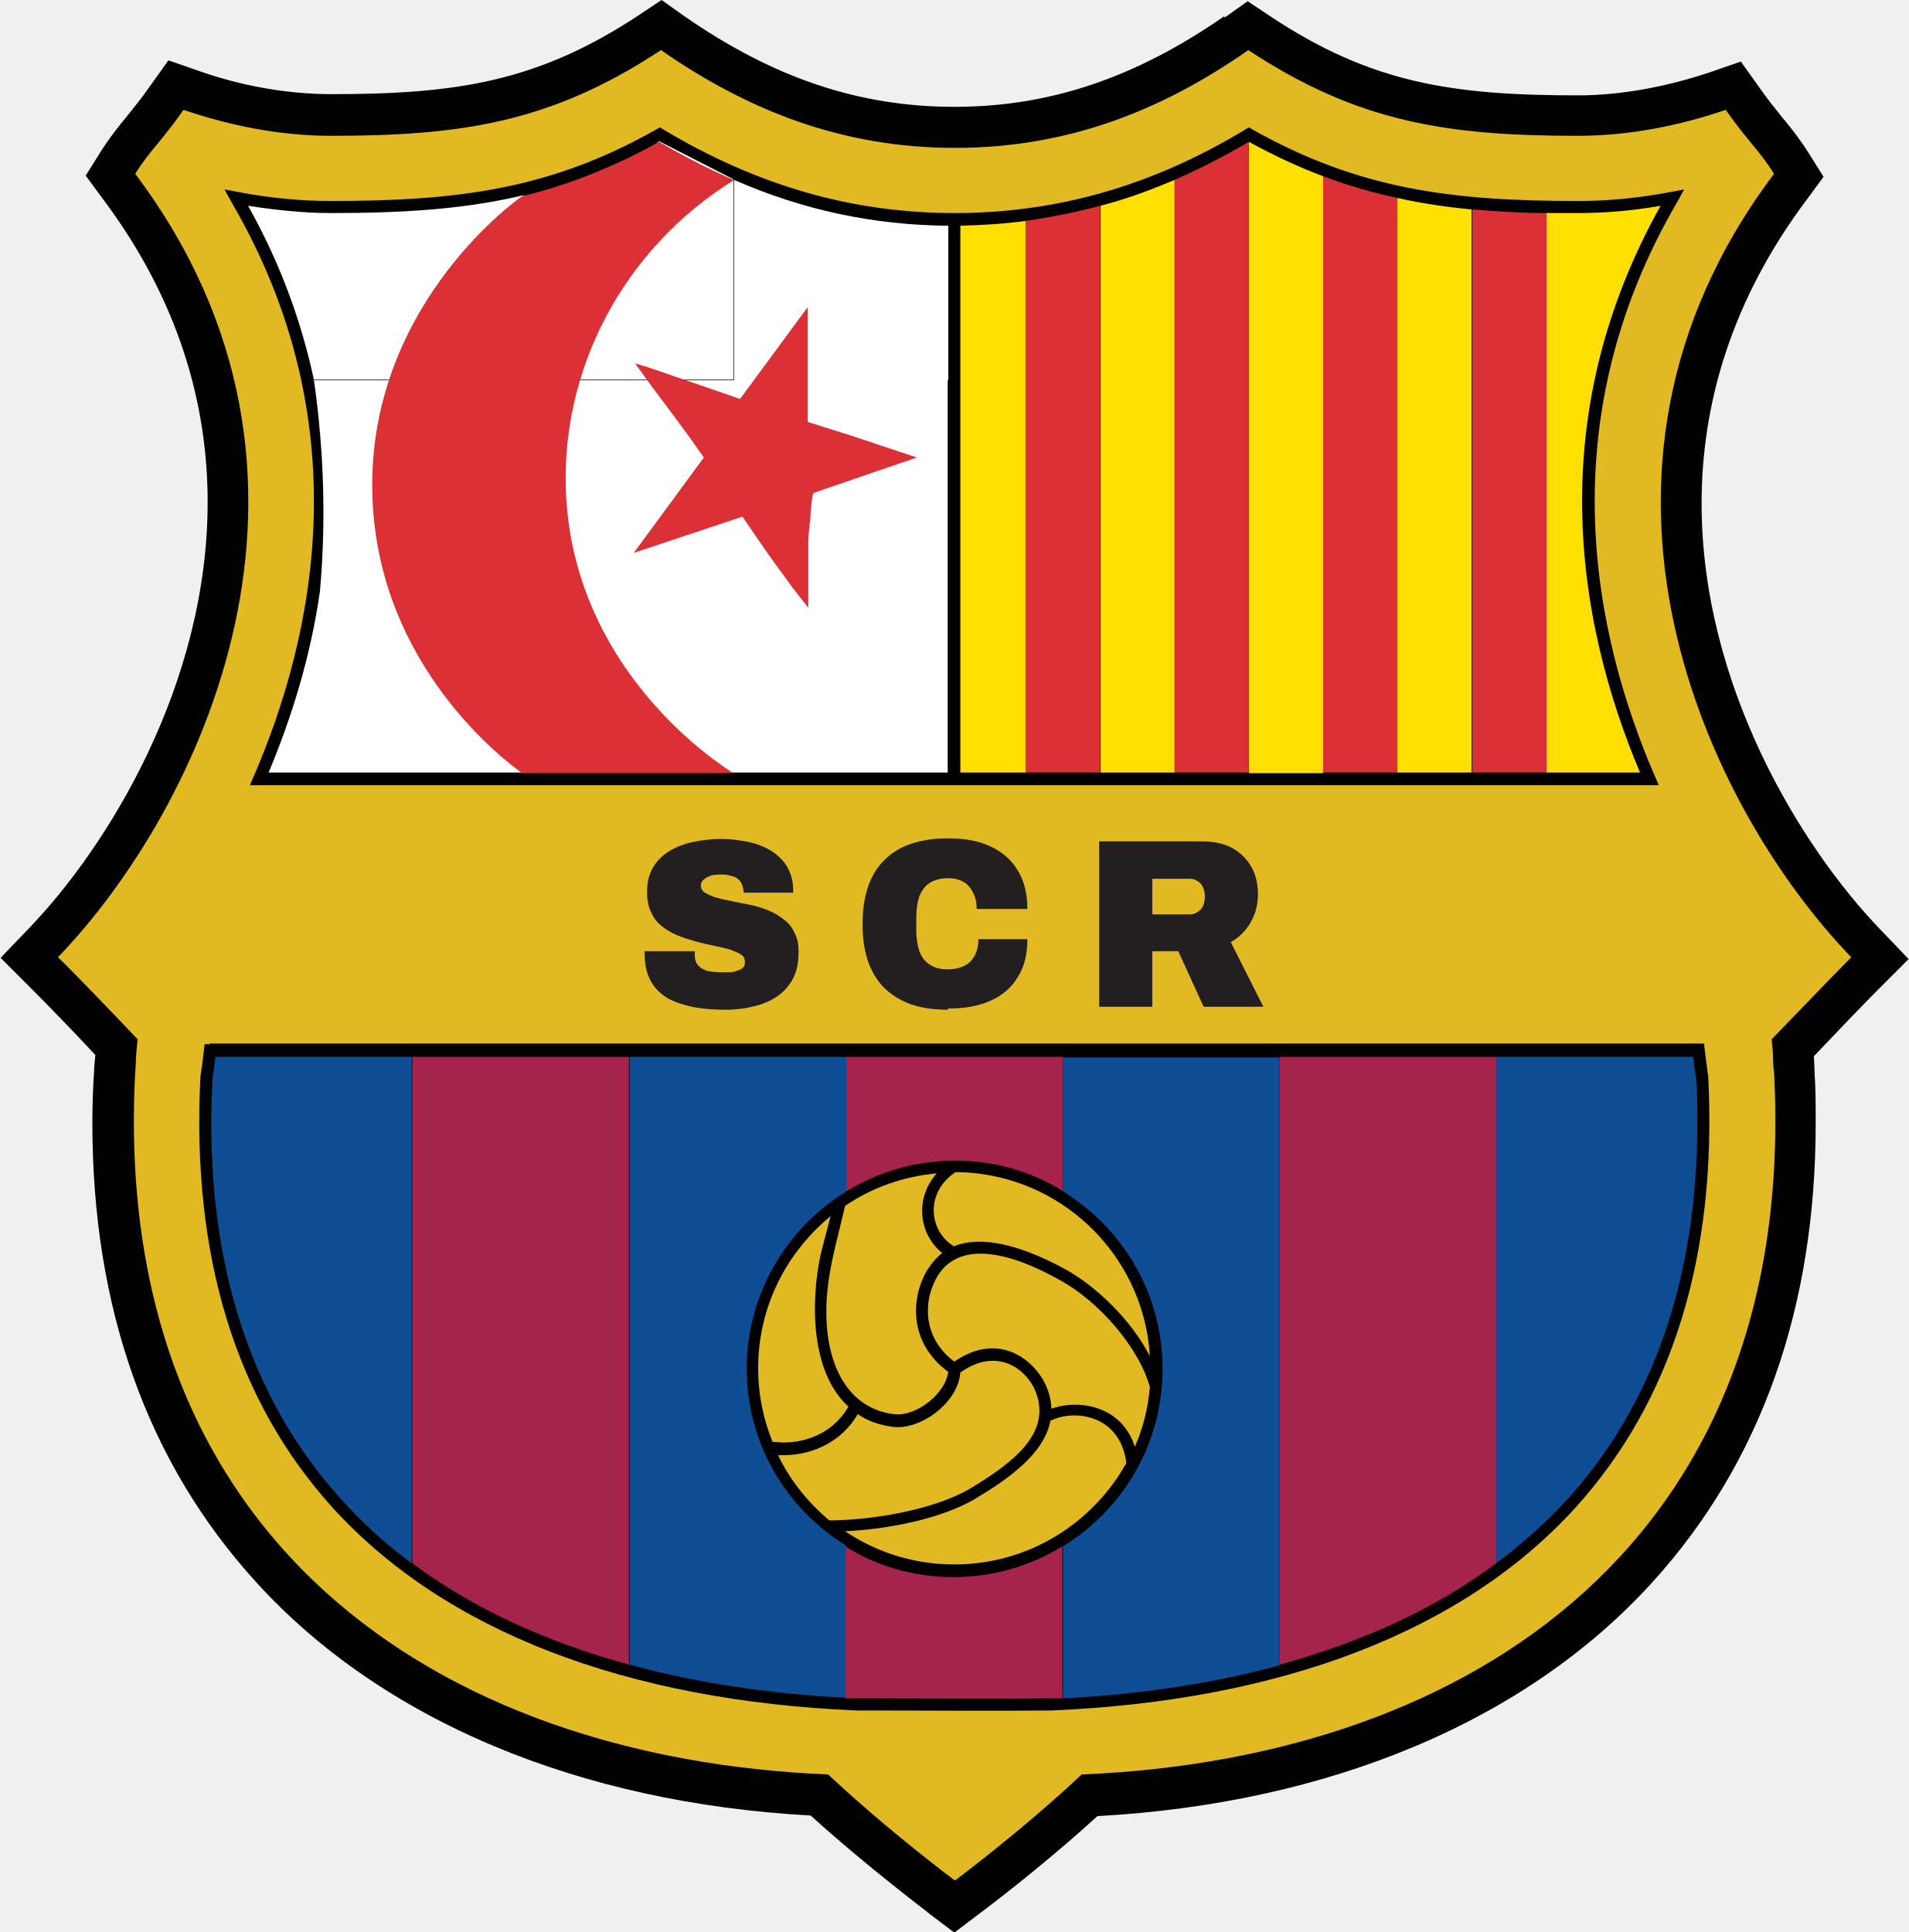
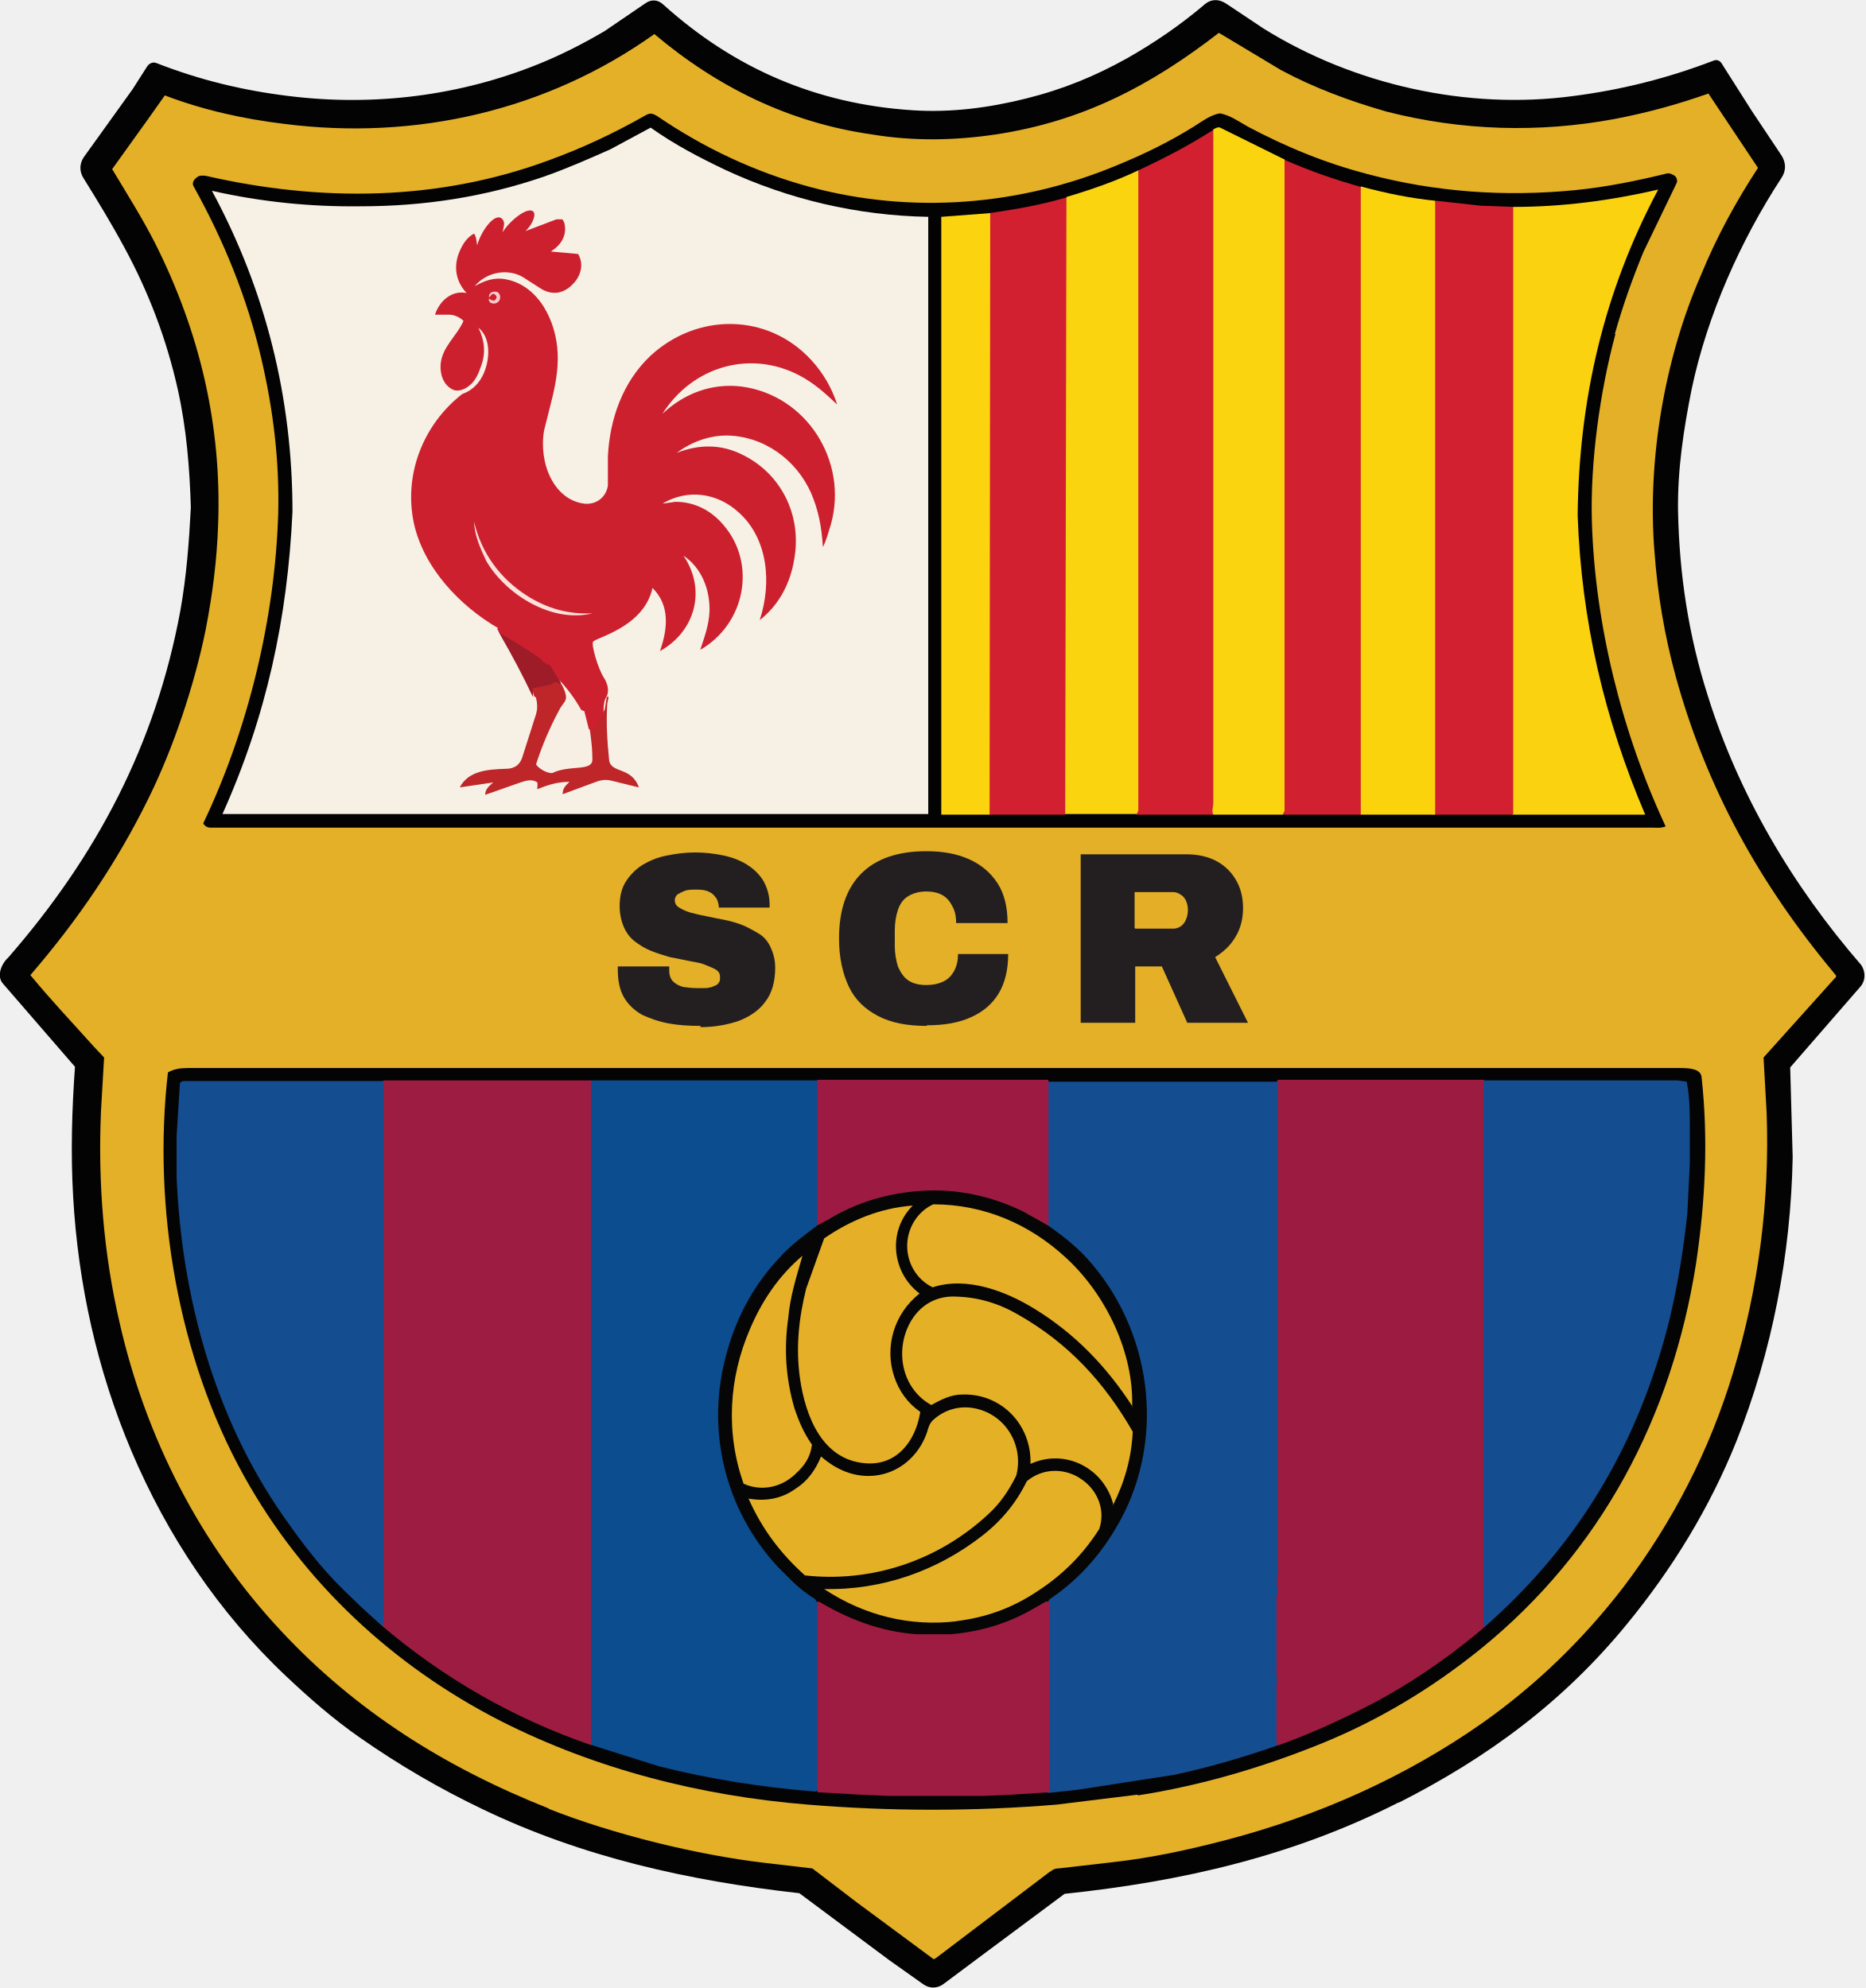
- <svg xmlns="http://www.w3.org/2000/svg" id="Layer_2" data-name="Layer 2" viewBox="0 0 31.62 32.01">
+ <svg xmlns="http://www.w3.org/2000/svg" id="Layer_2" data-name="Layer 2" viewBox="0 0 30.11 32.09">
  <defs>
    <style>
      .cls-1 {
-         fill: #010101;
+         fill: #040404;
      }

      .cls-2 {
+         fill: #9e1b41;
+       }
+ 
+       .cls-3 {
+         fill: #e4b027;
+       }
+ 
+       .cls-4 {
+         fill: #be262a;
+       }
+ 
+       .cls-5 {
+         fill: #d1202f;
+       }
+ 
+       .cls-6 {
+         fill: #030303;
+       }
+ 
+       .cls-7 {
        fill: #231f20;
      }

-       .cls-3 {
-         fill: #0f4d94;
+       .cls-8 {
+         fill: #144e91;
      }

-       .cls-4 {
-         fill: #fff;
+       .cls-9 {
+         fill: #f9d40f;
      }

-       .cls-5 {
-         fill: #e1b923;
+       .cls-10 {
+         fill: #e4b026;
      }

-       .cls-6 {
-         fill: #a5234c;
+       .cls-11 {
+         fill: #cc202f;
      }

-       .cls-7 {
-         fill: #db3036;
+       .cls-12 {
+         fill: #9d1c42;
      }

-       .cls-8 {
-         fill: #fedf00;
+       .cls-13 {
+         fill: #d22030;
+       }
+ 
+       .cls-14 {
+         fill: #e4af27;
+       }
+ 
+       .cls-15 {
+         fill: #060606;
+       }
+ 
+       .cls-16 {
+         fill: #f7efe3;
+       }
+ 
+       .cls-17 {
+         fill: #facacb;
+       }
+ 
+       .cls-18 {
+         fill: #0c4d90;
+       }
+ 
+       .cls-19 {
+         fill: #fbd210;
+       }
+ 
+       .cls-20 {
+         fill: #f7f0e4;
+       }
+ 
+       .cls-21 {
+         fill: #fbd30d;
+       }
+ 
+       .cls-22 {
+         fill: #fcd30f;
+       }
+ 
+       .cls-23 {
+         fill: #e5af27;
+       }
+ 
+       .cls-24 {
+         fill: #9c1b40;
+       }
+ 
+       .cls-25 {
+         fill: #9e1c28;
+       }
+ 
+       .cls-26 {
+         fill: #9d1b42;
+       }
+ 
+       .cls-27 {
+         fill: #fde2dc;
+       }
+ 
+       .cls-28 {
+         fill: #e5b027;
      }
    </style>
  </defs>
  <g id="Layer_1-2" data-name="Layer 1">
-     <g>
+     <g id="uuid-87e33025-506a-44bb-9440-1ea0cc654d42" data-name="Layer 1-2">
      <g>
-         <path class="cls-1" d="M20.28.27c-1.47,1.02-2.89,1.5-4.47,1.5s-3-.48-4.47-1.5l-.38-.27-.39.26c-1.67,1.1-3.02,1.3-5.08,1.3-.71,0-1.48-.13-2.21-.39l-.49-.17-.3.42c-.16.23-.28.37-.39.51-.14.17-.27.33-.43.58l-.25.4.28.38c1.26,1.68,1.74,3.4,1.74,5.03,0,3.03-1.66,5.71-2.96,7.06l-.47.49.48.48c.26.26.72.73,1.09,1.13l-.02.21v.04c-.02.29-.03.58-.03.87,0,3.08.91,5.63,2.71,7.61,2.08,2.29,5.34,3.66,9.19,3.87.96.87,1.93,1.59,1.97,1.63l.41.31.41-.31s1.01-.75,1.96-1.62c3.85-.21,7.11-1.58,9.19-3.87,1.8-1.98,2.71-4.54,2.71-7.61,0-.29,0-.58-.02-.87h0s0-.04,0-.04c0,0-.01-.19-.01-.2.35-.37.82-.86,1.09-1.13l.48-.48-.47-.49c-1.3-1.35-2.96-4.03-2.96-7.06,0-1.62.48-3.35,1.74-5.03l.28-.38-.25-.4c-.16-.25-.29-.41-.43-.58-.11-.14-.23-.28-.39-.51l-.3-.42-.49.17c-.74.25-1.5.39-2.21.39-2.07,0-3.42-.2-5.08-1.3l-.39-.26-.38.27Z" />
-         <path class="cls-5" d="M15.81,31.15s-1.1-.82-2.09-1.75c-6.5-.27-11.89-3.92-11.48-11.64.02-.2,0-.19.04-.54-.37-.39-.99-1.04-1.32-1.36,2.33-2.42,5.06-7.96,1.28-12.98.25-.4.43-.53.8-1.06.76.26,1.6.43,2.44.43,2.17,0,3.65-.22,5.47-1.42,1.44,1,3,1.62,4.87,1.62s3.43-.62,4.86-1.62c1.82,1.2,3.3,1.42,5.47,1.42.84,0,1.68-.17,2.44-.43.37.53.55.66.8,1.06-3.78,5.02-1.06,10.56,1.28,12.98-.33.33-.94.97-1.32,1.36.04.35.01.33.04.54.41,7.73-4.97,11.37-11.47,11.64-.99.93-2.09,1.75-2.09,1.75h0Z" />
-         <path class="cls-1" d="M3.48,17.3h-.09l-.04.33-.03.21c-.15,2.98.59,5.38,2.2,7.15,1.85,2.03,4.85,3.19,8.68,3.35,0,0,.06,0,.06,0,1.15,0,2.23.01,3.15,0,3.83-.16,6.83-1.32,8.68-3.35,1.61-1.77,2.36-4.18,2.21-7.15,0,0-.03-.22-.03-.22l-.04-.33h-.09s-24.67,0-24.67,0h0Z" />
-         <path class="cls-3" d="M3.57,17.51l-.02.16s-.03.2-.03.2c-.01.24-.02.49-.02.73,0,2.58.73,4.68,2.17,6.26.34.38.73.73,1.15,1.04v-8.39h-3.26ZM28.1,17.87l-.03-.2-.02-.16h-3.26v8.39c.42-.32.81-.66,1.16-1.04,1.44-1.58,2.17-3.69,2.17-6.26,0-.24,0-.48-.02-.73Z" />
-         <path class="cls-6" d="M10.42,17.51h-3.59v8.39c.99.74,2.2,1.3,3.59,1.68v-10.07ZM21.2,17.51v10.07c1.39-.38,2.6-.94,3.59-1.68v-8.39h-3.59Z" />
-         <path class="cls-3" d="M12.37,22.68c0-1.24.66-2.33,1.65-2.94v-2.23h-3.59v10.07c1.09.3,2.29.48,3.59.55v-2.52c-.99-.61-1.65-1.69-1.65-2.94ZM17.61,17.51v2.23c.99.61,1.65,1.69,1.65,2.94s-.66,2.33-1.65,2.94v2.52c1.3-.07,2.5-.25,3.59-.55v-10.07h-3.59Z" />
-         <path class="cls-6" d="M17.61,19.74v-2.23h-3.59v2.23c.52-.32,1.14-.51,1.8-.51.66,0,1.27.18,1.8.51h0ZM14.01,25.62v2.52c.06,0,.13,0,.19,0h.06c1.15,0,2.23.01,3.15,0,.07,0,.13,0,.19,0v-2.52c-.52.32-1.14.51-1.8.51-.66,0-1.27-.18-1.8-.51Z" />
-         <path class="cls-5" d="M14.05,23.3c-.62-.57-.62-1.72-.46-2.49.05-.21.11-.42.17-.66-.73.6-1.2,1.5-1.2,2.52,0,.42.08.83.24,1.22.06,0,.11.01.17.01.48,0,.87-.22,1.09-.6h0ZM17.4,23.55c-.11.54-.69.95-1.24,1.28-.57.34-1.48.51-2.16.54.52.35,1.14.55,1.81.55,1.23,0,2.29-.68,2.85-1.68-.1-.8-.86-.9-1.26-.7h0Z" />
-         <path class="cls-5" d="M13.74,25.19c.68,0,1.72-.17,2.32-.52.77-.46,1.37-.95,1.09-1.63-.14-.34-.62-.74-1.24-.3-.04.51-.67.96-1.12.9-.23-.03-.42-.1-.58-.21-.25.43-.71.68-1.24.68-.03,0-.05,0-.08,0,.2.42.5.79.86,1.09h0ZM15.8,20.65c.54-.22,1.28.07,1.85.38.54.3,1.1.86,1.4,1.44-.1-1.69-1.5-3.04-3.22-3.05-.51.34-.44.97-.04,1.22Z" />
-         <path class="cls-5" d="M15.71,22.73c-.67-.49-.62-1.25-.34-1.7.07-.11.15-.2.24-.27-.39-.31-.46-.91-.09-1.32-.54.05-1.07.23-1.52.54-.14.61-.32,1.17-.31,1.8.01.86.37,1.56,1.12,1.65.35.05.86-.33.9-.71h0Z" />
-         <path class="cls-5" d="M19.05,22.98c-.19-.67-.85-1.42-1.49-1.77-.78-.44-1.64-.68-2.02-.08-.24.38-.28,1.02.27,1.43.75-.52,1.34-.01,1.52.4.06.13.08.26.09.38.44-.16,1.16-.06,1.38.63.14-.31.22-.65.25-.99h0Z" />
-         <path class="cls-1" d="M20.64,2.14c-1.55.94-3.13,1.39-4.83,1.39-1.7,0-3.28-.46-4.83-1.39l-.05-.03-.05.03c-1.76,1-3.31,1.19-5.4,1.19-.5,0-1.02-.05-1.54-.15l-.22-.04.11.2c2.14,3.66,1.38,7.2.37,9.53l-.06.14h23.34l-.06-.14c-1.01-2.33-1.77-5.87.37-9.53l.11-.2-.22.04c-.52.1-1.03.15-1.54.15-2.08,0-3.63-.19-5.4-1.19l-.05-.03-.05.03h0Z" />
-         <path class="cls-4" d="M8.65,3.24c-.98.23-1.99.29-3.17.29-.45,0-.91-.05-1.37-.12.55.98.89,1.95,1.09,2.88h6.95v-3.32c-.41-.21-.82-.42-1.23-.63-.2.18-.52.44-.97.64-.54.23-1.02.26-1.3.26ZM15.71,6.3v-2.56c-1.24-.01-2.41-.26-3.55-.76v3.32h3.55ZM5.3,9.8c-.16,1.12-.49,2.14-.85,3h7.7v-6.5h-6.95c.06.39.1.81.13,1.26.05.82.03,1.58-.03,2.24ZM12.15,12.8h3.55v-6.5h-3.55v6.5Z" />
-         <path class="cls-7" d="M12.15,2.98c-.41-.18-.82-.39-1.23-.63-.78.43-1.52.72-2.27.9-.19.13-2.59,1.91-2.48,4.99.1,2.82,2.23,4.39,2.48,4.57h3.5c-.22-.14-2.6-1.65-2.77-4.57-.12-2.1.95-4.12,2.77-5.25Z" />
-         <path class="cls-8" d="M20.69,2.35h0v10.46h1.23V2.92c-.4-.15-.81-.34-1.23-.57h0ZM18.23,3.41v9.39h1.23V2.98c-.4.17-.81.32-1.23.43ZM15.91,3.74v9.06h1.08V3.66c-.36.05-.72.07-1.08.08ZM23.15,3.28v9.52h1.23V3.47c-.42-.04-.83-.1-1.23-.19h0ZM26.21,8.3c0-1.53.35-3.19,1.3-4.89-.46.08-.92.12-1.37.12-.18,0-.35,0-.52,0v9.27h1.55c-.52-1.23-.96-2.78-.96-4.5h0Z" />
-         <path class="cls-7" d="M24.39,3.47v9.33h1.23V3.53c-.43,0-.84-.03-1.23-.06ZM16.99,3.66v9.14h1.23V3.41c-.4.11-.82.19-1.23.25ZM19.46,2.98v9.82h1.23V2.35c-.41.24-.82.45-1.23.63ZM21.92,2.92v9.88h1.23V3.28c-.42-.09-.83-.21-1.23-.36Z" />
-         <path class="cls-7" d="M13.48,8.17l-.02.04c-.02.14-.03.28-.04.43-.02.13-.03.27-.03.41v1.02s-.28-.36-.28-.36l-.37-.51-.29-.42-.15-.22-.63.21-1.17.39,1.16-1.58-.24-.34-.31-.42-.27-.36-.32-.44.2.06,1.05.36.49.17,1.12-1.52v1.9s.76.24.76.24l1.05.35-.76.26-.96.33Z" />
-       </g>
-       <g>
-         <path class="cls-2" d="M12.04,16.73c-.19,0-.36-.01-.53-.04-.16-.03-.31-.08-.43-.14-.12-.07-.22-.16-.29-.28-.07-.12-.11-.27-.11-.46v-.02s0-.02,0-.03h.83s0,.02,0,.03v.03c0,.08.02.14.06.18.04.04.09.07.16.09.07.01.14.02.23.02.03,0,.07,0,.1,0,.04,0,.07,0,.1-.01s.06-.02.09-.03c.03-.01.05-.03.07-.05.02-.02.02-.05.02-.09,0-.05-.02-.09-.07-.12-.05-.03-.11-.05-.18-.08-.08-.02-.16-.04-.26-.06s-.19-.04-.3-.07c-.1-.03-.2-.06-.3-.1-.1-.04-.18-.09-.26-.15-.08-.06-.14-.14-.18-.23-.05-.09-.07-.21-.07-.34,0-.16.03-.29.1-.41s.16-.2.27-.27c.12-.07.25-.12.39-.15.15-.03.3-.05.46-.05s.32.02.46.05.27.08.38.15c.11.07.2.16.26.26.06.11.1.23.1.38v.05h-.82v-.02s-.01-.09-.04-.14c-.02-.04-.06-.08-.11-.1s-.12-.04-.2-.04c-.08,0-.15,0-.2.02-.05.02-.09.04-.12.07-.03.03-.04.06-.04.09,0,.05.02.09.07.12.05.03.11.06.18.08s.16.04.26.06.19.04.3.06c.1.02.2.05.3.09s.18.09.26.15.14.13.18.22c.05.09.07.19.07.32,0,.23-.05.41-.16.55-.1.14-.25.24-.43.31-.18.06-.39.1-.62.1Z" />
-         <path class="cls-2" d="M15.71,16.73c-.31,0-.57-.05-.78-.16s-.37-.26-.48-.48c-.11-.21-.16-.47-.16-.78,0-.47.12-.82.36-1.06.24-.24.59-.36,1.06-.36.27,0,.5.04.69.13.2.09.35.22.46.4.11.18.16.39.16.64h-.84c0-.11-.02-.2-.06-.27-.04-.08-.09-.14-.16-.18-.07-.04-.16-.06-.26-.06-.12,0-.22.03-.3.08s-.13.13-.17.22c-.03.1-.05.21-.05.33v.25c0,.12.02.23.05.33.04.1.09.17.17.22.07.05.17.08.29.08s.21-.02.29-.06.13-.1.17-.17c.04-.08.06-.17.06-.27h.81c0,.25-.05.46-.16.63-.1.17-.25.3-.45.39-.2.09-.43.13-.71.13Z" />
-         <path class="cls-2" d="M18.21,16.68v-2.74h1.71c.2,0,.37.04.51.12.14.08.24.19.31.32.07.13.1.28.1.43,0,.18-.04.33-.12.47-.08.14-.19.25-.33.33l.54,1.07h-.99l-.42-.92h-.43v.92h-.88ZM19.09,15.15h.62c.07,0,.13-.03.18-.08.05-.05.07-.13.07-.22,0-.06-.01-.1-.03-.15-.02-.04-.05-.08-.09-.1-.04-.03-.08-.04-.13-.04h-.62v.58Z" />
+         <g id="uuid-b113c844-455c-4f65-82b4-bbb08336fdea">
+           <g>
+             <path class="cls-6" d="M22.58,29.09c-1.71.87-3.5,1.28-5.4,1.48l-1.25.93-.71.53c-.1.07-.22.07-.32,0l-.55-.39-1.45-1.08c-1.78-.2-3.5-.58-5.12-1.36-.69-.33-1.34-.71-1.97-1.15-.43-.3-.82-.64-1.2-1-1.08-1.02-1.91-2.26-2.49-3.63-.55-1.3-.86-2.69-.94-4.11-.04-.7-.02-1.39.03-2.09L.05,15.88c-.11-.12-.03-.32.08-.42,1.43-1.64,2.38-3.44,2.78-5.6.1-.56.14-1.1.17-1.67-.02-.64-.07-1.27-.21-1.9-.18-.81-.47-1.57-.86-2.29-.21-.39-.43-.75-.66-1.12-.07-.11-.07-.23,0-.34l.79-1.1.23-.36c.03-.05.09-.09.16-.06.69.27,1.39.44,2.13.53,1.37.17,2.76,0,4.04-.52.37-.15.72-.33,1.06-.53l.66-.45c.09-.06.19-.06.28.02,1.14,1.03,2.47,1.61,4.03,1.71.62.04,1.23-.04,1.83-.19s1.11-.36,1.63-.65c.44-.25.85-.53,1.24-.86.11-.1.24-.1.36-.02l.6.4c1.46.91,3.29,1.32,5,1.09.78-.1,1.53-.29,2.26-.57.07-.03.12.01.15.07l.47.74.48.72c.07.11.08.24,0,.36-.66,1.01-1.2,2.22-1.45,3.41-.13.65-.23,1.3-.22,1.97.02,1.02.17,2.01.48,2.98.5,1.6,1.37,3.07,2.47,4.34.08.11.08.26-.01.36l-1.13,1.3.04,1.45c-.03,1.57-.33,3.13-.91,4.59-.43,1.07-1.03,2.05-1.76,2.94-1.03,1.26-2.25,2.16-3.69,2.89h0Z" />
+             <path class="cls-3" d="M8.85,29.19c-1.66-.66-3.1-1.56-4.32-2.87-1.3-1.39-2.18-3.12-2.6-4.97-.26-1.12-.35-2.27-.3-3.42l.05-.86-.16-.17c-.35-.39-.7-.76-1.03-1.16.76-.88,1.4-1.82,1.91-2.86.4-.81.74-1.83.92-2.72.11-.57.18-1.11.2-1.69.06-1.61-.3-3.12-1.02-4.55-.21-.41-.45-.79-.69-1.19l.56-.78.29-.41c.63.24,1.27.38,1.93.46,2.11.27,4.23-.21,5.97-1.45,1.02.86,2.18,1.43,3.51,1.62.67.11,1.33.1,2,0,1.39-.21,2.49-.78,3.6-1.64l1,.6c.54.29,1.11.5,1.7.67,1.21.31,2.46.35,3.69.12.52-.1,1-.23,1.51-.41l.8,1.2c-.36.55-.67,1.12-.92,1.73-.59,1.35-.87,3-.75,4.47.05.68.16,1.34.34,2,.5,1.82,1.36,3.36,2.56,4.8.01.02.03.03.03.04,0,.01,0,.03-.02.04l-1.15,1.28.05.9c.05,1.42-.13,2.82-.54,4.18-.38,1.26-.98,2.43-1.78,3.48-.64.83-1.39,1.56-2.25,2.17-1.25.88-2.66,1.51-4.15,1.9-.61.16-1.21.29-1.84.36l-.87.1c-.07,0-.1.03-.16.07l-1.82,1.38s-.03.02-.04.01l-1.23-.91-.72-.55-.77-.09c-1.1-.13-2.44-.46-3.48-.87h0Z" />
+             <g>
+               <path class="cls-6" d="M26.07,5.39c-.25.93-.41,2.07-.38,3.04.05,1.66.49,3.41,1.19,4.91-.08.03-.13.02-.21.02H3.4c-.06,0-.1-.03-.12-.07.73-1.53,1.16-3.32,1.21-5.01.02-.84-.08-1.66-.27-2.48-.23-.99-.61-1.92-1.1-2.8-.03-.06.03-.12.06-.14.04-.03.09-.03.15-.02,1.84.42,3.73.41,5.52-.25.55-.2,1.06-.44,1.57-.73.07-.04.11-.03.18.01.76.52,1.59.91,2.48,1.15,1.64.44,3.38.3,4.94-.35.44-.18.85-.38,1.25-.63.13-.08.27-.19.42-.21.16.03.3.13.44.21.62.33,1.25.59,1.94.77,1.09.29,2.21.37,3.34.26.51-.05,1-.15,1.49-.27.05-.01.1.02.13.04.03.03.05.08.02.13l-.53,1.1c-.18.44-.33.86-.46,1.32h0Z" />
+               <g>
+                 <g>
+                   <path class="cls-20" d="M4.72,8.26c0-1.83-.43-3.57-1.3-5.18.8.18,1.59.26,2.4.25,1.02,0,2-.15,2.96-.48.37-.13.71-.28,1.07-.44l.65-.35c.38.27.78.48,1.2.68,1.03.48,2.14.74,3.28.76v9.64H3.59c.71-1.58,1.05-3.16,1.13-4.88h0s0,0,0,0Z" />
+                   <g>
+                     <path class="cls-4" d="M8.62,11.24h0c-.02-.06-.03-.11-.03-.16.1-.03.2-.06.3-.07.08-.07.1-.04.16.03.09.02.12.18.11.27-.2.32-.36.67-.48,1.03,0,.01.18.13.22.11.16-.06.33-.09.51-.1.05-.01.11-.02.11-.09,0-.24-.04-.48-.08-.72l.03-.09c.04.09.07.18.1.3l.12-.17.07-.13.03-.19s.02-.04.03,0l-.02.1c-.02.31,0,.61.03.91.03.22.36.1.48.44l-.45-.11c-.08-.02-.16-.01-.24.02l-.54.2c0-.1.05-.14.11-.2-.19,0-.35.05-.52.12,0-.03.01-.09,0-.11-.08-.06-.18-.03-.27,0l-.57.2c0-.09.06-.14.13-.2l-.54.08c.14-.27.45-.29.74-.3.14,0,.23-.06.27-.19l.22-.69c.03-.1.02-.18,0-.27h0Z" />
+                     <path class="cls-25" d="M8.04,10.14h0s.56.33.56.33c.12.07.21.15.29.25.07.09.13.19.18.29l-.03.04s-.05-.04-.08-.04c-.02,0-.05.04-.07.04l-.29.06s0,.1,0,.14c-.16-.34-.33-.66-.52-.99-.02-.04-.04-.07-.05-.11h0Z" />
+                     <path class="cls-16" d="M8.89,10.71h0l.38.43c.09.1.15.21.2.32.04.27.09.53.09.8,0,.2-.37.08-.65.22-.09,0-.21-.07-.26-.14.1-.31.22-.59.37-.87.08-.17.19-.14.04-.43l-.16-.33h0Z" />
+                     <g>
+                       <path class="cls-11" d="M8.04,10.14h0c-.62-.36-1.2-.97-1.36-1.69-.17-.79.15-1.6.78-2.09.17-.06.28-.18.35-.34.1-.24.11-.57-.09-.73.1.2.12.4.05.6-.04.12-.09.25-.19.33-.07.06-.18.11-.27.07-.15-.07-.21-.24-.2-.4.02-.29.26-.46.37-.71-.06-.06-.15-.1-.23-.1h-.23c.07-.22.27-.4.51-.35-.17-.18-.21-.41-.13-.63.05-.13.12-.26.25-.33.04.06.04.13.05.19.07-.25.3-.55.41-.42.05.06.01.14,0,.21.11-.18.39-.41.49-.34.06.04,0,.21-.12.32l.5-.19s.07,0,.09,0c.02.01.03.04.04.07.04.19-.05.34-.22.45l.44.04c.1.17.04.37-.1.5-.14.14-.32.17-.5.06l-.28-.18c-.24-.15-.59-.1-.79.14.16-.09.32-.15.51-.11.52.1.81.67.83,1.2.01.27-.04.53-.11.8l-.11.44c-.09.53.16,1.12.65,1.18.19.02.35-.1.38-.29v-.47c.03-.61.24-1.2.68-1.62.76-.71,1.91-.7,2.61.07.18.2.32.43.41.71-.2-.19-.38-.35-.61-.47-.8-.42-1.73-.14-2.21.62.35-.33.8-.5,1.28-.44,1.05.14,1.72,1.21,1.44,2.22-.04.13-.07.25-.13.37-.02-.32-.07-.59-.19-.87-.24-.54-.76-.92-1.36-.93-.3,0-.58.11-.81.28.36-.14.71-.14,1.04.02.64.3.98.98.86,1.68-.06.39-.24.75-.56,1,.2-.61.13-1.32-.34-1.74-.35-.32-.83-.38-1.23-.14l.21-.03c.31,0,.58.14.78.38.53.62.35,1.59-.38,2.01.07-.21.14-.4.15-.62.01-.34-.12-.7-.42-.9.38.56.18,1.23-.38,1.54.13-.37.16-.74-.12-1.02-.14.64-.92.8-.96.87-.03.05.08.43.17.57.07.11.1.23.04.33-.03.05-.04.12-.04.21,0,.06-.03.1-.06.15-.03.06-.14.22-.18.14l-.07-.28-.05-.02c-.1-.18-.22-.34-.36-.49l-.15-.24c-.05,0-.1-.04-.15-.1-.2-.14-.41-.27-.62-.39l-.08-.09h0Z" />
+                       <path class="cls-27" d="M7.65,8.42c.12.51.42.92.86,1.2.32.2.66.3,1.05.28-.63.16-1.38-.28-1.71-.84-.1-.21-.19-.41-.2-.64Z" />
+                       <path class="cls-17" d="M7.89,4.8h0c0-.08.06-.1.12-.09.03,0,.07.05.06.1,0,.04-.04.09-.1.09-.04,0-.09-.02-.08-.08.03.02.07.04.09.03.03-.02.04-.05.03-.07s-.04-.05-.07-.03c-.01,0-.02.04-.06.05h0Z" />
+                     </g>
+                   </g>
+                 </g>
+                 <g>
+                   <path class="cls-19" d="M24.41,13.15l-.04-.02c0-3.26,0-6.51.01-9.77l.04-.02c.79,0,1.56-.1,2.34-.28-.88,1.65-1.28,3.39-1.3,5.26.06,1.7.43,3.28,1.09,4.83h-2.14Z" />
+                   <path class="cls-13" d="M19.58,13.15h-1.24s-.02-.04-.02-.04V2.79s.05-.04.05-.04c.43-.2.83-.41,1.22-.66l.04.02v10.83c0,.08-.02.15-.05.21h0,0Z" />
+                   <path class="cls-5" d="M21.97,3.01l.03.02c0,3.36,0,6.73,0,10.1l-.04.02h-1.26l-.02-.04V2.6s.05-.02.05-.02c.41.18.81.32,1.24.44h0Z" />
+                   <path class="cls-13" d="M24.42,3.34v9.81h-1.31c.02-3.3.02-6.59.02-9.88l.04-.03.72.08.54.02h0Z" />
+                   <path class="cls-9" d="M20.73,2.57v10.52s-.02.04-.03.06h-1.12c-.03-.06,0-.12,0-.2V2.09s.07-.05.11-.03l1.03.51h0Z" />
+                   <path class="cls-13" d="M17.19,13.15h-1.22l-.04-.02c0-3.22,0-6.45,0-9.67l.04-.02c.41-.06.82-.13,1.23-.25l.04.02c0,3.31-.01,6.61-.02,9.92l-.04.02h0Z" />
+                   <path class="cls-21" d="M23.16,3.24s0,.03,0,.06v4.86s0,.55,0,.55v4.44h-1.2V3.01c.41.11.8.19,1.2.23h0Z" />
+                   <path class="cls-9" d="M18.37,2.75v10.33s-.01.04-.03.06h-1.15s.02-9.96.02-9.96c.4-.12.78-.25,1.16-.43h0Z" />
+                   <polygon class="cls-22" points="15.98 3.44 15.97 13.15 15.19 13.15 15.19 3.5 15.98 3.44" />
+                 </g>
+               </g>
+             </g>
+             <g>
+               <path class="cls-28" d="M19.25,15.86c0,.22-.16.37-.37.37h-.79v-.74h.84c.19.03.33.16.31.36h0Z" />
+               <path class="cls-14" d="M19.07,14.48c.08.09.07.21.03.3-.04.09-.14.14-.25.14h-.75s0-.54,0-.54h.73c.09,0,.18.03.24.09h0Z" />
+             </g>
+             <g>
+               <path class="cls-1" d="M18.35,28.97l-1.3.16c-1.34.11-2.67.11-4.01,0-1.73-.14-3.42-.57-4.96-1.35-1.74-.89-3.19-2.24-4.14-3.95-1.07-1.92-1.48-4.35-1.23-6.52.11-.06.21-.07.33-.07h24.08c.17,0,.33.02.34.15.11,1,.06,2.01-.09,3.01-.39,2.47-1.53,4.64-3.48,6.22-.78.63-1.64,1.15-2.58,1.53s-1.92.67-2.94.83h0Z" />
+               <g>
+                 <path class="cls-8" d="M20.61,17.44s.04,0,.04.02c.01,2.62,0,5.31,0,7.92-.02.1-.02.2,0,.3l-.02.1c0,.79,0,1.57,0,2.36l-.03.04c-.55.19-1.09.35-1.66.47l-1.55.24-.46.05s-.04,0-.04-.01c-.01-1.01,0-2.06.01-3.06l.06-.09c2.01-1.4,1.99-4.51,0-5.9l-.05-.08-.04-.05v-2.27s.05-.02.05-.02h3.69s0,0,0,0h0Z" />
+                 <path class="cls-18" d="M13.18,17.44h.04s0,2.3,0,2.3l-.04.05-.04.08c-2.02,1.43-2,4.5,0,5.9l.03.07.04.05c0,2-.01,3.01-.01,3.01l-.04.02c-.86-.07-1.7-.2-2.53-.41l-1.11-.35-.04-.03c0-7.12.01-10.67.01-10.67l.04-.02h3.65Z" />
+                 <path class="cls-12" d="M9.54,17.44v10.73c-1.25-.43-2.38-1.08-3.38-1.93v-.06s0-8.72,0-8.72l.04-.02h3.35,0Z" />
+                 <path class="cls-24" d="M23.94,17.44s.04,0,.04.02c.01,2.88,0,5.88,0,8.76l-.02.04-.14.12c-.54.44-1.11.83-1.73,1.15-.49.25-.97.47-1.48.65-.01-.05-.01-.1-.01-.16v-.82s.02-.09,0-.14v-1.28l.02-.1c-.02-.1-.02-.17,0-.28v-7.97s3.34,0,3.34,0h0s0,0,0,0Z" />
+                 <path class="cls-8" d="M6.19,17.44v8.77s-.02.02-.03.03l-.32-.29-.29-.28c-.37-.36-.68-.77-.98-1.2-1.11-1.59-1.64-3.55-1.72-5.47v-.66s.05-.8.05-.8c0-.05,0-.09.08-.09h3.22,0Z" />
+                 <path class="cls-8" d="M23.96,26.25s-.02-.02-.02-.06v-8.75h3.13l.15.02c.05.26.05.5.05.76v.56s-.04.81-.04.81c-.08.73-.2,1.45-.41,2.16-.53,1.8-1.46,3.28-2.86,4.51h0Z" />
+                 <path class="cls-2" d="M16.91,25.85s.03.01.03.03v3.05s-.62.04-.62.04l-.47.02h-1.51l-.45-.02-.7-.04v-3.08s.11.02.11.02c1.1.67,2.5.68,3.58-.03l.04.02h0Z" />
+                 <path class="cls-26" d="M16.92,17.44v2.34s-.05.02-.05.02c-1.1-.72-2.53-.73-3.64,0l-.04-.02v-2.35s3.73,0,3.73,0h0Z" />
+                 <g>
+                   <path class="cls-15" d="M16.91,19.78c.26.18.5.37.71.62,1.01,1.19,1.19,2.94.38,4.28-.28.47-.64.86-1.1,1.16l-.23.13c-.41.24-.86.37-1.33.41h-.54c-.59-.04-1.13-.25-1.62-.55-.16-.1-.29-.2-.42-.33l-.21-.21c-.86-.93-1.17-2.23-.82-3.46.16-.58.44-1.1.86-1.54.18-.2.39-.35.6-.51l.17-.09c.47-.29,1-.44,1.55-.47s1.09.09,1.59.33l.41.23h0s0,0,0,0Z" />
+                   <g>
+                     <path class="cls-10" d="M12.08,24.19c.28.05.54,0,.76-.16.19-.12.32-.3.41-.52.25.22.54.34.86.31.4-.04.72-.32.85-.7.02-.07.04-.14.09-.19.2-.19.48-.26.75-.18.46.13.72.61.6,1.07-.12.24-.26.45-.46.63-.8.74-1.87,1.1-2.95.98-.38-.34-.69-.74-.91-1.24h0Z" />
+                     <path class="cls-10" d="M17.97,24.3c-.14-.59-.77-.93-1.34-.67.02-.63-.47-1.14-1.1-1.12-.18,0-.34.08-.5.17-.49-.27-.6-.91-.32-1.37.16-.26.42-.4.73-.38.35.01.68.11.99.29.81.46,1.39,1.09,1.85,1.89-.02.42-.13.81-.32,1.19h0Z" />
+                     <path class="cls-28" d="M14.85,22.8c-.08.48-.39.86-.88.82-.69-.05-.97-.74-1.06-1.37-.07-.49-.02-.97.1-1.45l.29-.81c.42-.29.9-.49,1.43-.53-.41.41-.34,1.08.11,1.42-.41.32-.57.86-.41,1.34.08.24.22.43.42.57h0Z" />
+                     <path class="cls-10" d="M15.44,26.17c-.75.09-1.49-.09-2.14-.52.93.02,1.82-.29,2.55-.86.31-.24.55-.53.72-.88.26-.22.63-.22.9-.02.25.18.37.49.27.79-.26.41-.59.74-.99,1-.4.27-.83.43-1.33.49Z" />
+                     <path class="cls-23" d="M18.28,22.71c-.42-.65-.93-1.18-1.58-1.58-.47-.29-1.1-.53-1.65-.35-.26-.13-.41-.39-.41-.67s.16-.55.42-.67c.82,0,1.56.32,2.15.87.64.59,1.09,1.53,1.06,2.4h0Z" />
+                     <path class="cls-28" d="M13.1,23.33c-.02.19-.12.33-.25.45-.23.23-.56.3-.85.17-.29-.82-.24-1.7.1-2.49.19-.45.46-.86.85-1.19-.1.35-.2.66-.23,1.01-.07.49-.04.97.1,1.45.07.21.15.4.29.6h0Z" />
+                   </g>
+                 </g>
+               </g>
+             </g>
+           </g>
+         </g>
+         <g>
+           <path class="cls-7" d="M11.31,16.56c-.19,0-.36-.01-.52-.04s-.3-.08-.43-.14c-.12-.07-.22-.16-.29-.28-.07-.12-.1-.27-.1-.45v-.02s0-.02,0-.03h.83s0,.02,0,.03v.03c0,.08.02.14.06.18s.09.07.16.09c.07.01.14.02.23.02.03,0,.06,0,.1,0,.04,0,.07,0,.1-.01.03,0,.06-.02.09-.03s.05-.03.06-.05c.02-.02.02-.05.02-.09,0-.05-.02-.09-.07-.12s-.11-.05-.18-.08-.16-.04-.26-.06-.19-.04-.3-.06c-.1-.03-.2-.06-.3-.1s-.18-.09-.26-.15c-.08-.06-.14-.14-.18-.23s-.07-.21-.07-.34c0-.16.03-.29.1-.4.07-.11.16-.2.27-.27.12-.07.24-.12.39-.15.15-.03.3-.05.46-.05s.32.02.46.05c.14.03.27.08.38.15.11.07.2.16.26.26.06.11.1.23.1.38v.05h-.82v-.02s-.01-.09-.04-.13-.06-.08-.11-.1c-.05-.03-.12-.04-.2-.04-.08,0-.15,0-.2.02s-.09.04-.12.06c-.03.03-.04.06-.04.09,0,.05.02.09.07.12s.11.06.18.08.16.04.26.06.19.04.3.06c.1.02.2.05.3.09.09.04.18.09.26.14s.14.13.18.22c.04.09.07.19.07.32,0,.22-.05.41-.16.55-.1.14-.25.24-.43.31-.18.06-.38.1-.62.1h0Z" />
+           <path class="cls-7" d="M14.95,16.56c-.31,0-.57-.05-.78-.16-.21-.11-.37-.26-.47-.47s-.16-.47-.16-.78c0-.46.12-.81.36-1.05.24-.24.59-.36,1.05-.36.26,0,.49.04.69.13.2.09.35.22.46.39s.16.39.16.64h-.83c0-.11-.02-.2-.06-.27-.04-.08-.09-.14-.16-.18-.07-.04-.16-.06-.26-.06-.12,0-.22.03-.3.08s-.13.13-.16.22-.05.2-.05.33v.25c0,.12.02.23.05.33.04.09.09.17.16.22.07.05.17.08.29.08s.21-.02.29-.06c.08-.04.13-.1.17-.17.04-.08.06-.16.06-.27h.81c0,.25-.05.46-.15.63s-.25.3-.45.39c-.2.09-.43.13-.71.13h0Z" />
+           <path class="cls-7" d="M17.44,16.51v-2.72h1.7c.2,0,.37.04.51.12.14.08.24.19.31.32.07.13.1.27.1.43,0,.17-.04.33-.12.46-.08.14-.19.24-.33.33l.53,1.06h-.98l-.41-.91h-.43v.91h-.88ZM18.32,14.99h.61c.07,0,.13-.03.17-.08s.07-.13.07-.22c0-.06-.01-.1-.03-.15-.02-.04-.05-.08-.09-.1-.04-.03-.08-.04-.13-.04h-.61v.58h0Z" />
+         </g>
      </g>
    </g>
  </g>
</svg>
